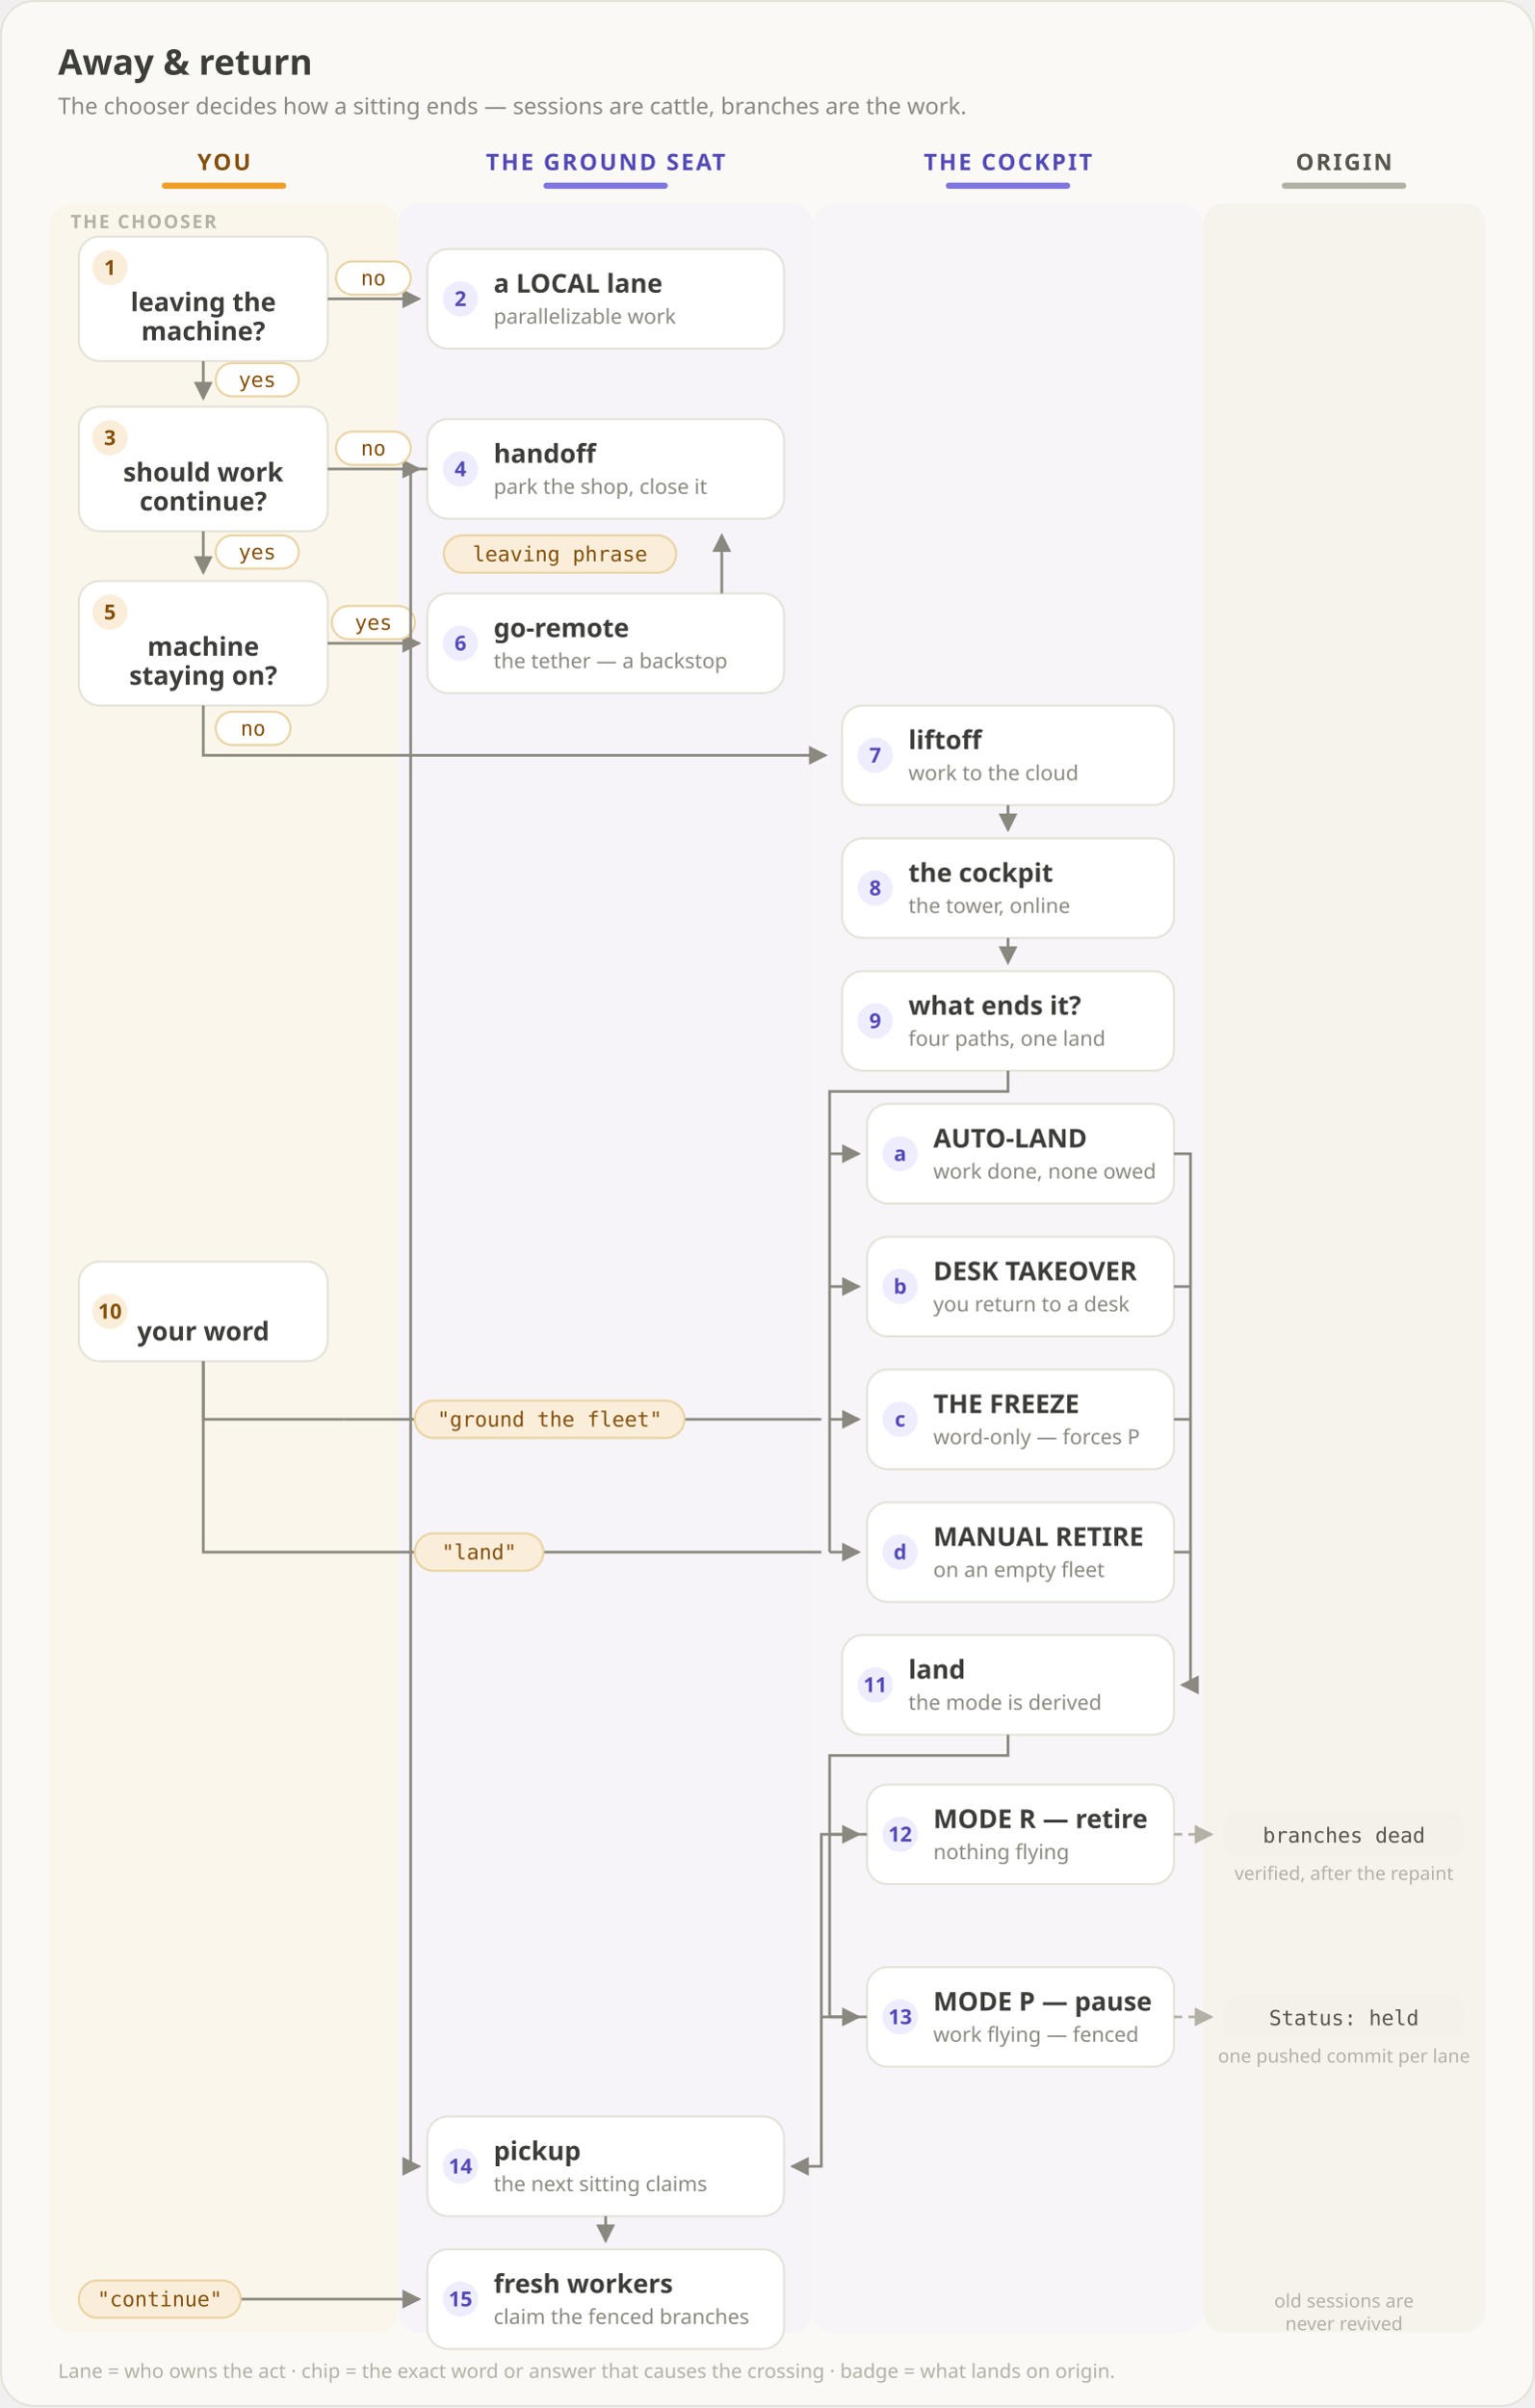
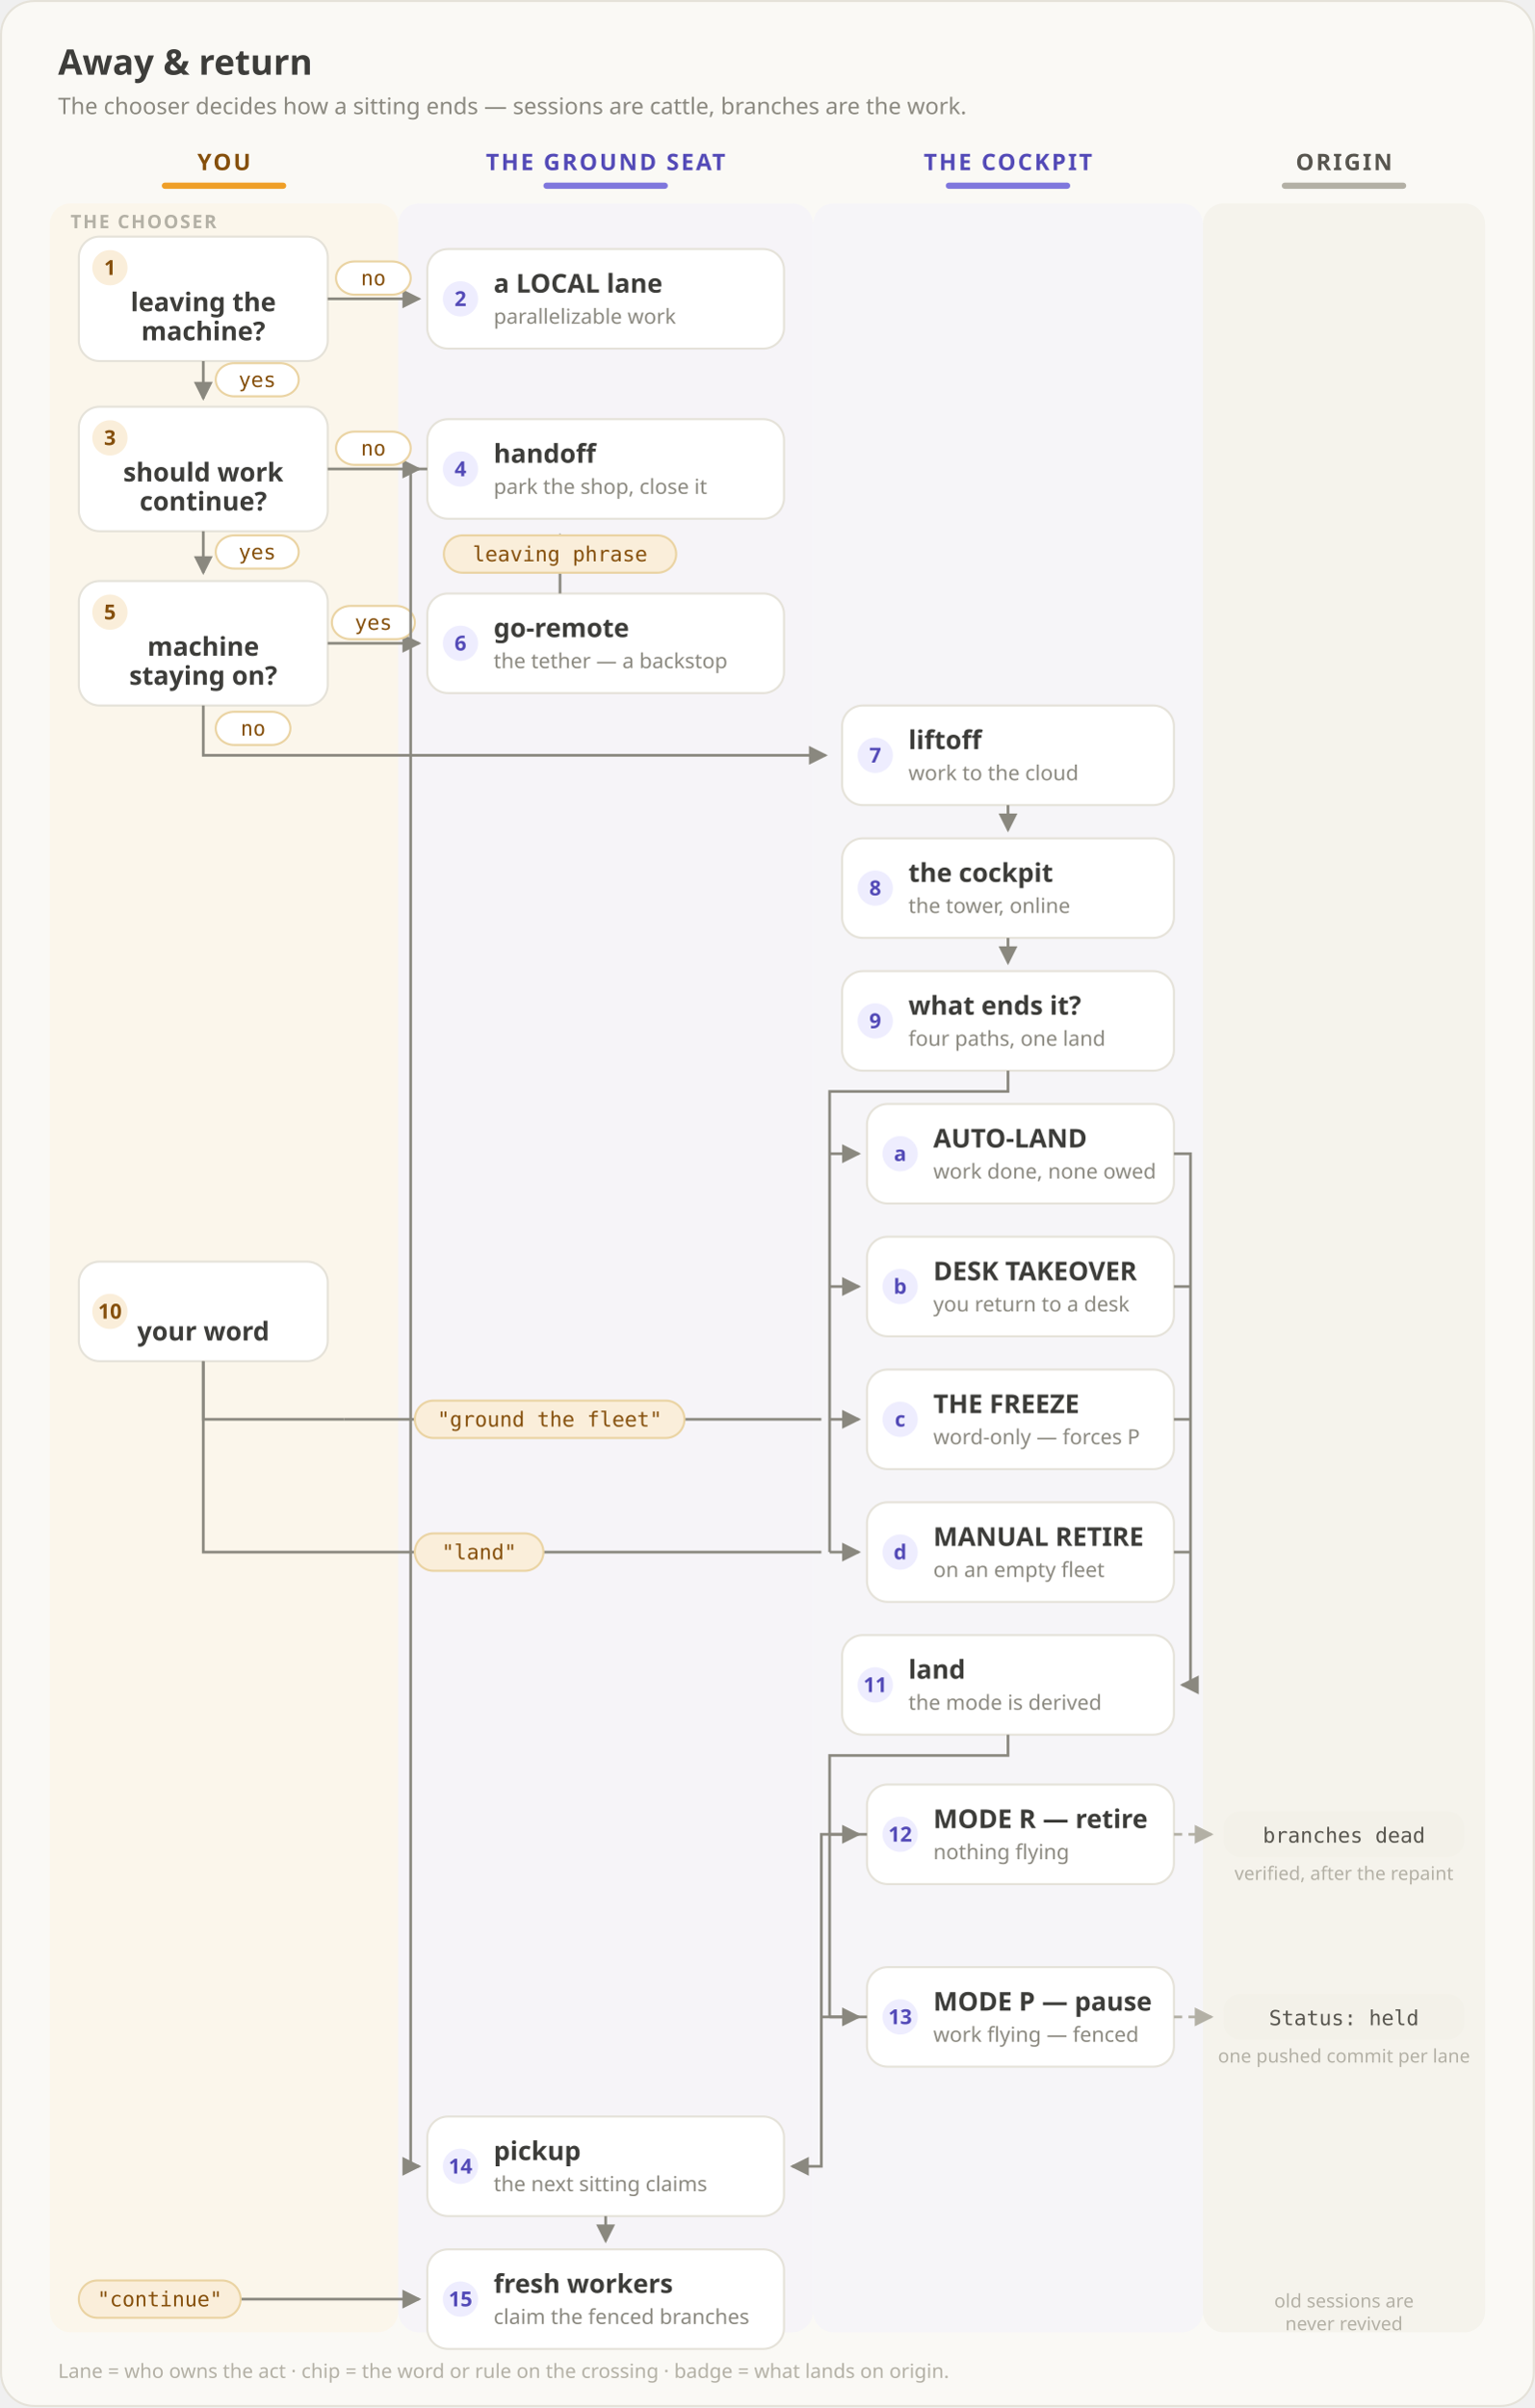
<svg xmlns="http://www.w3.org/2000/svg" viewBox="0 0 740 1160" width="740" height="1160" font-family="sans-serif" role="img" aria-label="Away and return — the chooser, the flight, the four endings, and the resume, drawn as swimlanes across you, the ground seat, the cockpit and origin.">
  <defs>
    <marker id="tip" viewBox="0 0 8 8" refX="7" refY="4" markerWidth="7" markerHeight="7" orient="auto-start-reverse">
      <path d="M0 0 L8 4 L0 8 Z" fill="#8A887F" />
    </marker>
    <marker id="tipd" viewBox="0 0 8 8" refX="7" refY="4" markerWidth="7" markerHeight="7" orient="auto-start-reverse">
      <path d="M0 0 L8 4 L0 8 Z" fill="#B3B0A5" />
    </marker>
  </defs>
  <rect class="panel" x="0.5" y="0.5" width="739" height="1159" rx="16" fill="#FAF9F5" stroke="#E5E2D9" />
  <text x="28" y="36" font-size="17" font-weight="600" fill="#3D3D3A">Away &amp; return</text>
  <text x="28" y="55" font-size="11" fill="#8A887F">The chooser decides how a sitting ends — sessions are cattle, branches are the work.</text>
  <rect class="lane" x="24" y="98" width="168" height="1026" rx="10" fill="#FCF4E4" opacity="0.55" />
  <rect class="lane" x="192" y="98" width="200" height="1026" rx="10" fill="#F2F1FB" opacity="0.55" />
-   <rect class="lane" x="392" y="98" width="188" height="1026" rx="10" fill="#F2F1FB" opacity="0.4" />
+   <rect class="lane" x="392" y="98" width="188" height="1026" rx="10" fill="#F2F1FB" opacity="0.5" />
  <rect class="lane" x="580" y="98" width="136" height="1026" rx="10" fill="#F1EFE6" opacity="0.6" />
  <g font-size="11" font-weight="600" letter-spacing="1" text-anchor="middle">
    <text x="108" y="82" fill="#854F0B">YOU</text>
    <text x="292" y="82" fill="#534AB7">THE GROUND SEAT</text>
    <text x="486" y="82" fill="#534AB7">THE COCKPIT</text>
    <text x="648" y="82" fill="#57554E">ORIGIN</text>
  </g>
  <rect x="78" y="88" width="60" height="3" rx="1.5" fill="#EF9F27" />
  <rect x="262" y="88" width="60" height="3" rx="1.5" fill="#7F77DD" />
  <rect x="456" y="88" width="60" height="3" rx="1.5" fill="#7F77DD" />
  <rect x="618" y="88" width="60" height="3" rx="1.5" fill="#B3B0A5" />
  <text x="34" y="110" font-size="9" font-weight="600" letter-spacing="0.8" fill="#B3B0A5">THE CHOOSER</text>
  <g class="card">
    <rect x="38" y="114" width="120" height="60" rx="10" fill="#FFFFFF" stroke="#E5E2D9" />
    <circle cx="53" cy="129" r="8.5" fill="#FAEEDA" />
    <text x="53" y="132.5" font-size="10" font-weight="600" fill="#854F0B" text-anchor="middle">1</text>
    <text x="98" y="150" font-size="12.5" font-weight="600" fill="#3D3D3A" text-anchor="middle">leaving the</text>
    <text x="98" y="164" font-size="12.5" font-weight="600" fill="#3D3D3A" text-anchor="middle">machine?</text>
  </g>
  <line x1="158" y1="144" x2="202" y2="144" stroke="#8A887F" stroke-width="1.3" marker-end="url(#tip)" />
  <g class="chip">
-     <rect x="162" y="126" width="36" height="16" rx="8" fill="#FFFFFF" stroke="#EAD3A2" />
+     <rect x="162" y="126" width="36" height="16" rx="9" fill="#FFFFFF" stroke="#EAD3A2" />
    <text x="180" y="137.5" font-size="10" font-family="monospace" fill="#854F0B" text-anchor="middle">no</text>
  </g>
  <g class="card">
    <rect x="206" y="120" width="172" height="48" rx="10" fill="#FFFFFF" stroke="#E5E2D9" />
    <circle cx="222" cy="144" r="8.5" fill="#EEEDFE" />
    <text x="222" y="147.5" font-size="10" font-weight="600" fill="#534AB7" text-anchor="middle">2</text>
    <text x="238" y="141" font-size="12.5" font-weight="600" fill="#3D3D3A">a LOCAL lane</text>
    <text x="238" y="156" font-size="10" fill="#8A887F">parallelizable work</text>
  </g>
  <line x1="98" y1="174" x2="98" y2="192" stroke="#8A887F" stroke-width="1.3" marker-end="url(#tip)" />
  <g class="chip">
-     <rect x="104" y="175" width="40" height="16" rx="8" fill="#FFFFFF" stroke="#EAD3A2" />
+     <rect x="104" y="175" width="40" height="16" rx="9" fill="#FFFFFF" stroke="#EAD3A2" />
    <text x="124" y="186.5" font-size="10" font-family="monospace" fill="#854F0B" text-anchor="middle">yes</text>
  </g>
  <g class="card">
    <rect x="38" y="196" width="120" height="60" rx="10" fill="#FFFFFF" stroke="#E5E2D9" />
    <circle cx="53" cy="211" r="8.5" fill="#FAEEDA" />
    <text x="53" y="214.5" font-size="10" font-weight="600" fill="#854F0B" text-anchor="middle">3</text>
    <text x="98" y="232" font-size="12.5" font-weight="600" fill="#3D3D3A" text-anchor="middle">should work</text>
    <text x="98" y="246" font-size="12.5" font-weight="600" fill="#3D3D3A" text-anchor="middle">continue?</text>
  </g>
  <line x1="158" y1="226" x2="202" y2="226" stroke="#8A887F" stroke-width="1.3" marker-end="url(#tip)" />
  <g class="chip">
-     <rect x="162" y="208" width="36" height="16" rx="8" fill="#FFFFFF" stroke="#EAD3A2" />
+     <rect x="162" y="208" width="36" height="16" rx="9" fill="#FFFFFF" stroke="#EAD3A2" />
    <text x="180" y="219.5" font-size="10" font-family="monospace" fill="#854F0B" text-anchor="middle">no</text>
  </g>
  <g class="card">
    <rect x="206" y="202" width="172" height="48" rx="10" fill="#FFFFFF" stroke="#E5E2D9" />
    <circle cx="222" cy="226" r="8.5" fill="#EEEDFE" />
    <text x="222" y="229.5" font-size="10" font-weight="600" fill="#534AB7" text-anchor="middle">4</text>
    <text x="238" y="223" font-size="12.5" font-weight="600" fill="#3D3D3A">handoff</text>
    <text x="238" y="238" font-size="10" fill="#8A887F">park the shop, close it</text>
  </g>
  <line x1="98" y1="256" x2="98" y2="276" stroke="#8A887F" stroke-width="1.3" marker-end="url(#tip)" />
  <g class="chip">
-     <rect x="104" y="258" width="40" height="16" rx="8" fill="#FFFFFF" stroke="#EAD3A2" />
+     <rect x="104" y="258" width="40" height="16" rx="9" fill="#FFFFFF" stroke="#EAD3A2" />
    <text x="124" y="269.5" font-size="10" font-family="monospace" fill="#854F0B" text-anchor="middle">yes</text>
  </g>
  <g class="card">
    <rect x="38" y="280" width="120" height="60" rx="10" fill="#FFFFFF" stroke="#E5E2D9" />
    <circle cx="53" cy="295" r="8.5" fill="#FAEEDA" />
    <text x="53" y="298.5" font-size="10" font-weight="600" fill="#854F0B" text-anchor="middle">5</text>
    <text x="98" y="316" font-size="12.5" font-weight="600" fill="#3D3D3A" text-anchor="middle">machine</text>
    <text x="98" y="330" font-size="12.5" font-weight="600" fill="#3D3D3A" text-anchor="middle">staying on?</text>
  </g>
  <line x1="158" y1="310" x2="202" y2="310" stroke="#8A887F" stroke-width="1.3" marker-end="url(#tip)" />
  <g class="chip">
-     <rect x="160" y="292" width="40" height="16" rx="8" fill="#FFFFFF" stroke="#EAD3A2" />
+     <rect x="160" y="292" width="40" height="16" rx="9" fill="#FFFFFF" stroke="#EAD3A2" />
    <text x="180" y="303.5" font-size="10" font-family="monospace" fill="#854F0B" text-anchor="middle">yes</text>
  </g>
  <g class="card">
    <rect x="206" y="286" width="172" height="48" rx="10" fill="#FFFFFF" stroke="#E5E2D9" />
    <circle cx="222" cy="310" r="8.5" fill="#EEEDFE" />
    <text x="222" y="313.5" font-size="10" font-weight="600" fill="#534AB7" text-anchor="middle">6</text>
    <text x="238" y="307" font-size="12.5" font-weight="600" fill="#3D3D3A">go-remote</text>
    <text x="238" y="322" font-size="10" fill="#8A887F">the tether — a backstop</text>
  </g>
-   <path d="M348 286 L348 258" fill="none" stroke="#8A887F" stroke-width="1.3" marker-end="url(#tip)" />
+   <path d="M270 286 L270 258" fill="none" stroke="#8A887F" stroke-width="1.3" marker-end="url(#tip)" />
  <g class="chip">
    <rect x="214" y="258" width="112" height="18" rx="9" fill="#FAEEDA" stroke="#EAD3A2" />
    <text x="270" y="270.5" font-size="10" font-family="monospace" fill="#854F0B" text-anchor="middle">leaving phrase</text>
  </g>
  <path d="M98 340 L98 364 L398 364" fill="none" stroke="#8A887F" stroke-width="1.3" marker-end="url(#tip)" />
  <g class="chip">
-     <rect x="104" y="343" width="36" height="16" rx="8" fill="#FFFFFF" stroke="#EAD3A2" />
+     <rect x="104" y="343" width="36" height="16" rx="9" fill="#FFFFFF" stroke="#EAD3A2" />
    <text x="122" y="354.5" font-size="10" font-family="monospace" fill="#854F0B" text-anchor="middle">no</text>
  </g>
  <g class="card">
    <rect x="406" y="340" width="160" height="48" rx="10" fill="#FFFFFF" stroke="#E5E2D9" />
    <circle cx="422" cy="364" r="8.5" fill="#EEEDFE" />
    <text x="422" y="367.5" font-size="10" font-weight="600" fill="#534AB7" text-anchor="middle">7</text>
    <text x="438" y="361" font-size="12.5" font-weight="600" fill="#3D3D3A">liftoff</text>
    <text x="438" y="376" font-size="10" fill="#8A887F">work to the cloud</text>
  </g>
  <line x1="486" y1="388" x2="486" y2="400" stroke="#8A887F" stroke-width="1.3" marker-end="url(#tip)" />
  <g class="card">
    <rect x="406" y="404" width="160" height="48" rx="10" fill="#FFFFFF" stroke="#E5E2D9" />
    <circle cx="422" cy="428" r="8.5" fill="#EEEDFE" />
    <text x="422" y="431.5" font-size="10" font-weight="600" fill="#534AB7" text-anchor="middle">8</text>
    <text x="438" y="425" font-size="12.5" font-weight="600" fill="#3D3D3A">the cockpit</text>
    <text x="438" y="440" font-size="10" fill="#8A887F">the tower, online</text>
  </g>
  <line x1="486" y1="452" x2="486" y2="464" stroke="#8A887F" stroke-width="1.3" marker-end="url(#tip)" />
  <g class="card">
    <rect x="406" y="468" width="160" height="48" rx="10" fill="#FFFFFF" stroke="#E5E2D9" />
    <circle cx="422" cy="492" r="8.5" fill="#EEEDFE" />
    <text x="422" y="495.5" font-size="10" font-weight="600" fill="#534AB7" text-anchor="middle">9</text>
    <text x="438" y="489" font-size="12.5" font-weight="600" fill="#3D3D3A">what ends it?</text>
    <text x="438" y="504" font-size="10" fill="#8A887F">four paths, one land</text>
  </g>
  <path d="M486 516 L486 526 L400 526 L400 748" fill="none" stroke="#8A887F" stroke-width="1.3" />
  <line x1="400" y1="556" x2="414" y2="556" stroke="#8A887F" stroke-width="1.3" marker-end="url(#tip)" />
  <line x1="400" y1="620" x2="414" y2="620" stroke="#8A887F" stroke-width="1.3" marker-end="url(#tip)" />
  <line x1="400" y1="684" x2="414" y2="684" stroke="#8A887F" stroke-width="1.3" marker-end="url(#tip)" />
  <line x1="400" y1="748" x2="414" y2="748" stroke="#8A887F" stroke-width="1.3" marker-end="url(#tip)" />
  <g class="card">
    <rect x="418" y="532" width="148" height="48" rx="10" fill="#FFFFFF" stroke="#E5E2D9" />
    <circle cx="434" cy="556" r="8.5" fill="#EEEDFE" />
    <text x="434" y="559.5" font-size="10" font-weight="600" fill="#534AB7" text-anchor="middle">a</text>
    <text x="450" y="553" font-size="12.5" font-weight="600" fill="#3D3D3A">AUTO-LAND</text>
    <text x="450" y="568" font-size="10" fill="#8A887F">work done, none owed</text>
  </g>
  <g class="card">
    <rect x="418" y="596" width="148" height="48" rx="10" fill="#FFFFFF" stroke="#E5E2D9" />
    <circle cx="434" cy="620" r="8.5" fill="#EEEDFE" />
    <text x="434" y="623.5" font-size="10" font-weight="600" fill="#534AB7" text-anchor="middle">b</text>
    <text x="450" y="617" font-size="12.5" font-weight="600" fill="#3D3D3A">DESK TAKEOVER</text>
    <text x="450" y="632" font-size="10" fill="#8A887F">you return to a desk</text>
  </g>
  <g class="card">
    <rect x="418" y="660" width="148" height="48" rx="10" fill="#FFFFFF" stroke="#E5E2D9" />
    <circle cx="434" cy="684" r="8.5" fill="#EEEDFE" />
    <text x="434" y="687.5" font-size="10" font-weight="600" fill="#534AB7" text-anchor="middle">c</text>
    <text x="450" y="681" font-size="12.5" font-weight="600" fill="#3D3D3A">THE FREEZE</text>
    <text x="450" y="696" font-size="10" fill="#8A887F">word-only — forces P</text>
  </g>
  <g class="card">
    <rect x="418" y="724" width="148" height="48" rx="10" fill="#FFFFFF" stroke="#E5E2D9" />
    <circle cx="434" cy="748" r="8.5" fill="#EEEDFE" />
    <text x="434" y="751.5" font-size="10" font-weight="600" fill="#534AB7" text-anchor="middle">d</text>
    <text x="450" y="745" font-size="12.5" font-weight="600" fill="#3D3D3A">MANUAL RETIRE</text>
    <text x="450" y="760" font-size="10" fill="#8A887F">on an empty fleet</text>
  </g>
  <g class="card">
    <rect x="38" y="608" width="120" height="48" rx="10" fill="#FFFFFF" stroke="#E5E2D9" />
    <circle cx="53" cy="632" r="8.5" fill="#FAEEDA" />
    <text x="53" y="635.5" font-size="10" font-weight="600" fill="#854F0B" text-anchor="middle">10</text>
    <text x="98" y="646" font-size="12.5" font-weight="600" fill="#3D3D3A" text-anchor="middle">your word</text>
  </g>
  <path d="M98 656 L98 684 L166 684" fill="none" stroke="#8A887F" stroke-width="1.3" />
  <line x1="166" y1="684" x2="396" y2="684" stroke="#8A887F" stroke-width="1.3" />
  <g class="chip">
    <rect x="200" y="675" width="130" height="18" rx="9" fill="#FAEEDA" stroke="#EAD3A2" />
    <text x="265" y="687.5" font-size="10" font-family="monospace" fill="#854F0B" text-anchor="middle">"ground the fleet"</text>
  </g>
  <path d="M98 656 L98 748 L396 748" fill="none" stroke="#8A887F" stroke-width="1.3" />
  <g class="chip">
    <rect x="200" y="739" width="62" height="18" rx="9" fill="#FAEEDA" stroke="#EAD3A2" />
    <text x="231" y="751.5" font-size="10" font-family="monospace" fill="#854F0B" text-anchor="middle">"land"</text>
  </g>
  <path d="M566 556 L574 556 L574 812" fill="none" stroke="#8A887F" stroke-width="1.3" />
  <line x1="566" y1="620" x2="574" y2="620" stroke="#8A887F" stroke-width="1.3" />
  <line x1="566" y1="684" x2="574" y2="684" stroke="#8A887F" stroke-width="1.3" />
  <line x1="566" y1="748" x2="574" y2="748" stroke="#8A887F" stroke-width="1.3" />
  <line x1="574" y1="812" x2="570" y2="812" stroke="#8A887F" stroke-width="1.3" marker-end="url(#tip)" />
  <g class="card">
    <rect x="406" y="788" width="160" height="48" rx="10" fill="#FFFFFF" stroke="#E5E2D9" />
    <circle cx="422" cy="812" r="8.5" fill="#EEEDFE" />
    <text x="422" y="815.5" font-size="10" font-weight="600" fill="#534AB7" text-anchor="middle">11</text>
    <text x="438" y="809" font-size="12.5" font-weight="600" fill="#3D3D3A">land</text>
    <text x="438" y="824" font-size="10" fill="#8A887F">the mode is derived</text>
  </g>
  <path d="M486 836 L486 846 L400 846 L400 972" fill="none" stroke="#8A887F" stroke-width="1.3" />
  <line x1="400" y1="884" x2="414" y2="884" stroke="#8A887F" stroke-width="1.3" marker-end="url(#tip)" />
  <line x1="400" y1="972" x2="414" y2="972" stroke="#8A887F" stroke-width="1.3" marker-end="url(#tip)" />
  <g class="card">
    <rect x="418" y="860" width="148" height="48" rx="10" fill="#FFFFFF" stroke="#E5E2D9" />
    <circle cx="434" cy="884" r="8.5" fill="#EEEDFE" />
    <text x="434" y="887.5" font-size="10" font-weight="600" fill="#534AB7" text-anchor="middle">12</text>
    <text x="450" y="881" font-size="12.5" font-weight="600" fill="#3D3D3A">MODE R — retire</text>
    <text x="450" y="896" font-size="10" fill="#8A887F">nothing flying</text>
  </g>
  <line x1="566" y1="884" x2="584" y2="884" stroke="#B3B0A5" stroke-width="1.3" stroke-dasharray="4 3" marker-end="url(#tipd)" />
  <g class="badge">
    <rect x="590" y="873" width="116" height="22" rx="8" fill="#F3F1E9" />
    <text x="648" y="888" font-size="10" font-family="monospace" fill="#57554E" text-anchor="middle">branches dead</text>
  </g>
  <text x="648" y="906" font-size="9" fill="#B3B0A5" text-anchor="middle">verified, after the repaint</text>
  <g class="card">
    <rect x="418" y="948" width="148" height="48" rx="10" fill="#FFFFFF" stroke="#E5E2D9" />
    <circle cx="434" cy="972" r="8.5" fill="#EEEDFE" />
    <text x="434" y="975.5" font-size="10" font-weight="600" fill="#534AB7" text-anchor="middle">13</text>
    <text x="450" y="969" font-size="12.5" font-weight="600" fill="#3D3D3A">MODE P — pause</text>
    <text x="450" y="984" font-size="10" fill="#8A887F">work flying — fenced</text>
  </g>
  <line x1="566" y1="972" x2="584" y2="972" stroke="#B3B0A5" stroke-width="1.3" stroke-dasharray="4 3" marker-end="url(#tipd)" />
  <g class="badge">
    <rect x="590" y="961" width="116" height="22" rx="8" fill="#F3F1E9" />
    <text x="648" y="976" font-size="10" font-family="monospace" fill="#57554E" text-anchor="middle">Status: held</text>
  </g>
  <text x="648" y="994" font-size="9" fill="#B3B0A5" text-anchor="middle">one pushed commit per lane</text>
  <path d="M418 884 L396 884 L396 1044 L382 1044" fill="none" stroke="#8A887F" stroke-width="1.3" marker-end="url(#tip)" />
  <path d="M418 972 L396 972" fill="none" stroke="#8A887F" stroke-width="1.3" />
  <path d="M206 226 L198 226 L198 1044 L202 1044" fill="none" stroke="#8A887F" stroke-width="1.3" marker-end="url(#tip)" />
  <g class="card">
    <rect x="206" y="1020" width="172" height="48" rx="10" fill="#FFFFFF" stroke="#E5E2D9" />
    <circle cx="222" cy="1044" r="8.5" fill="#EEEDFE" />
    <text x="222" y="1047.5" font-size="10" font-weight="600" fill="#534AB7" text-anchor="middle">14</text>
    <text x="238" y="1041" font-size="12.5" font-weight="600" fill="#3D3D3A">pickup</text>
    <text x="238" y="1056" font-size="10" fill="#8A887F">the next sitting claims</text>
  </g>
  <line x1="292" y1="1068" x2="292" y2="1080" stroke="#8A887F" stroke-width="1.3" marker-end="url(#tip)" />
  <g class="card">
    <rect x="206" y="1084" width="172" height="48" rx="10" fill="#FFFFFF" stroke="#E5E2D9" />
    <circle cx="222" cy="1108" r="8.5" fill="#EEEDFE" />
    <text x="222" y="1111.5" font-size="10" font-weight="600" fill="#534AB7" text-anchor="middle">15</text>
    <text x="238" y="1105" font-size="12.5" font-weight="600" fill="#3D3D3A">fresh workers</text>
    <text x="238" y="1120" font-size="10" fill="#8A887F">claim the fenced branches</text>
  </g>
  <line x1="116" y1="1108" x2="202" y2="1108" stroke="#8A887F" stroke-width="1.3" marker-end="url(#tip)" />
  <g class="chip">
    <rect x="38" y="1099" width="78" height="18" rx="9" fill="#FAEEDA" stroke="#EAD3A2" />
    <text x="77" y="1111.5" font-size="10" font-family="monospace" fill="#854F0B" text-anchor="middle">"continue"</text>
  </g>
  <text x="648" y="1112" font-size="9" fill="#B3B0A5" text-anchor="middle">old sessions are</text>
  <text x="648" y="1123" font-size="9" fill="#B3B0A5" text-anchor="middle">never revived</text>
-   <text x="28" y="1146" font-size="9.5" fill="#B3B0A5">Lane = who owns the act · chip = the exact word or answer that causes the crossing · badge = what lands on origin.</text>
+   <text x="28" y="1146" font-size="9.5" fill="#B3B0A5">Lane = who owns the act · chip = the word or rule on the crossing · badge = what lands on origin.</text>
</svg>
